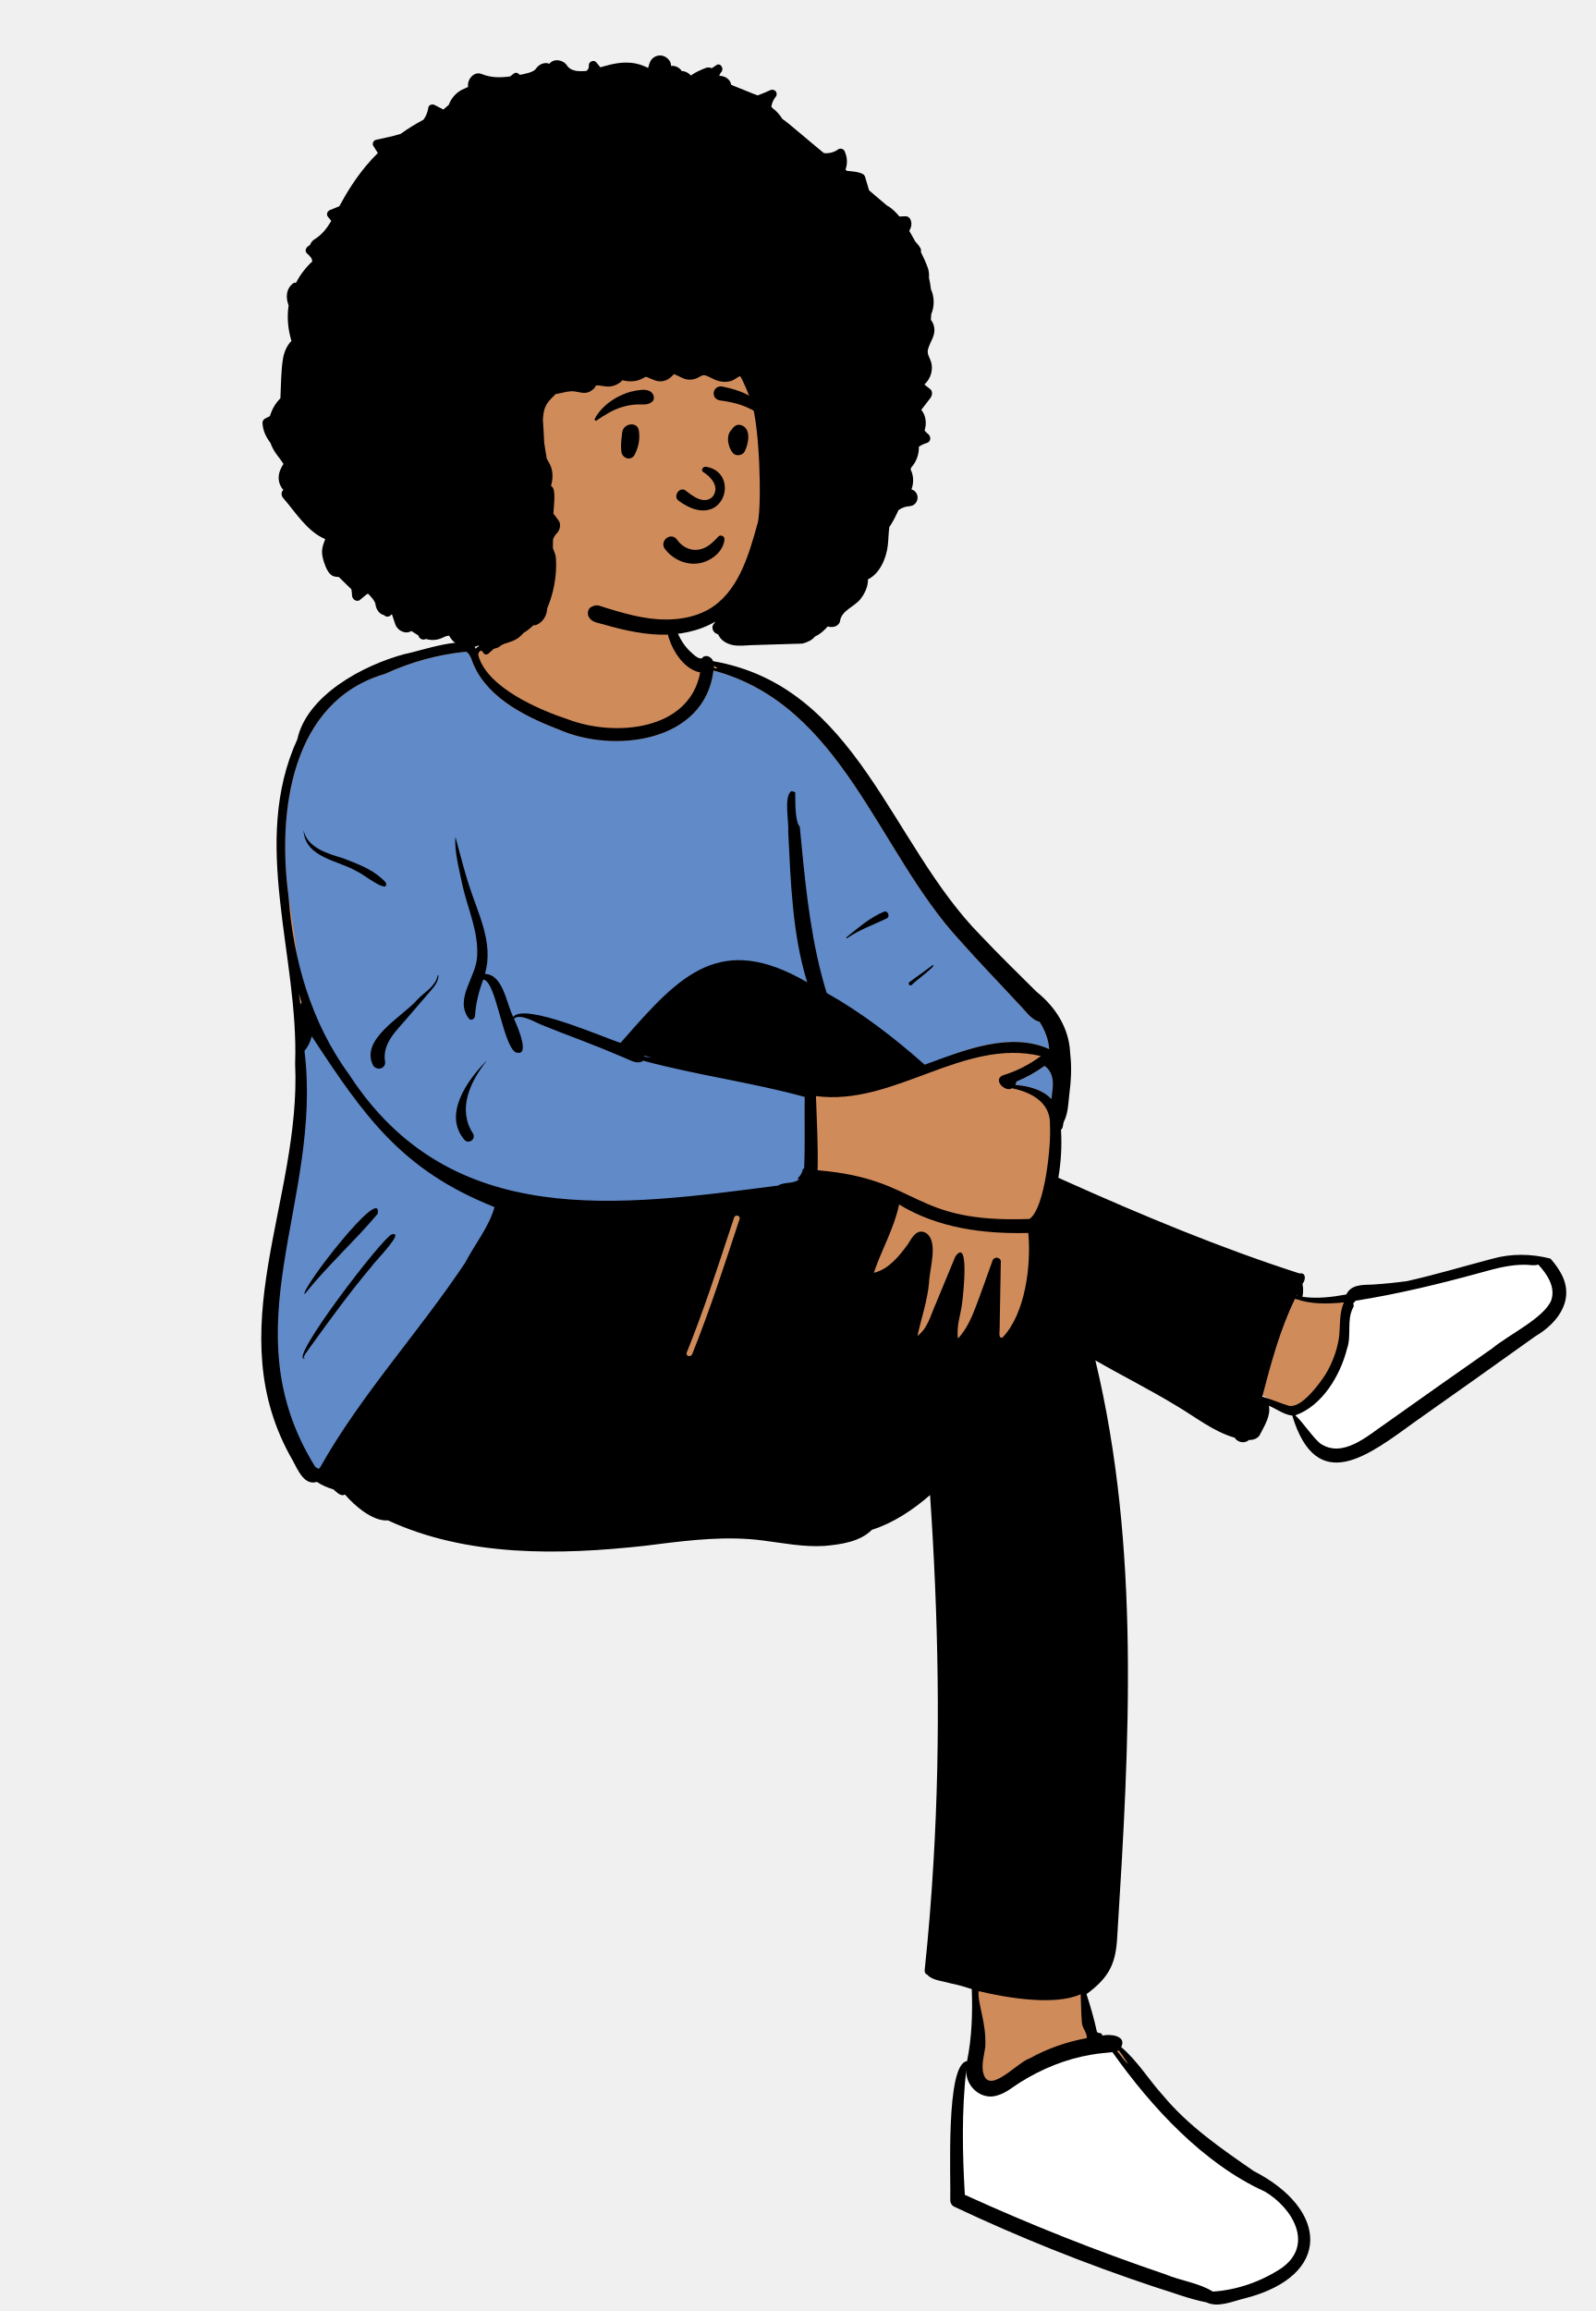
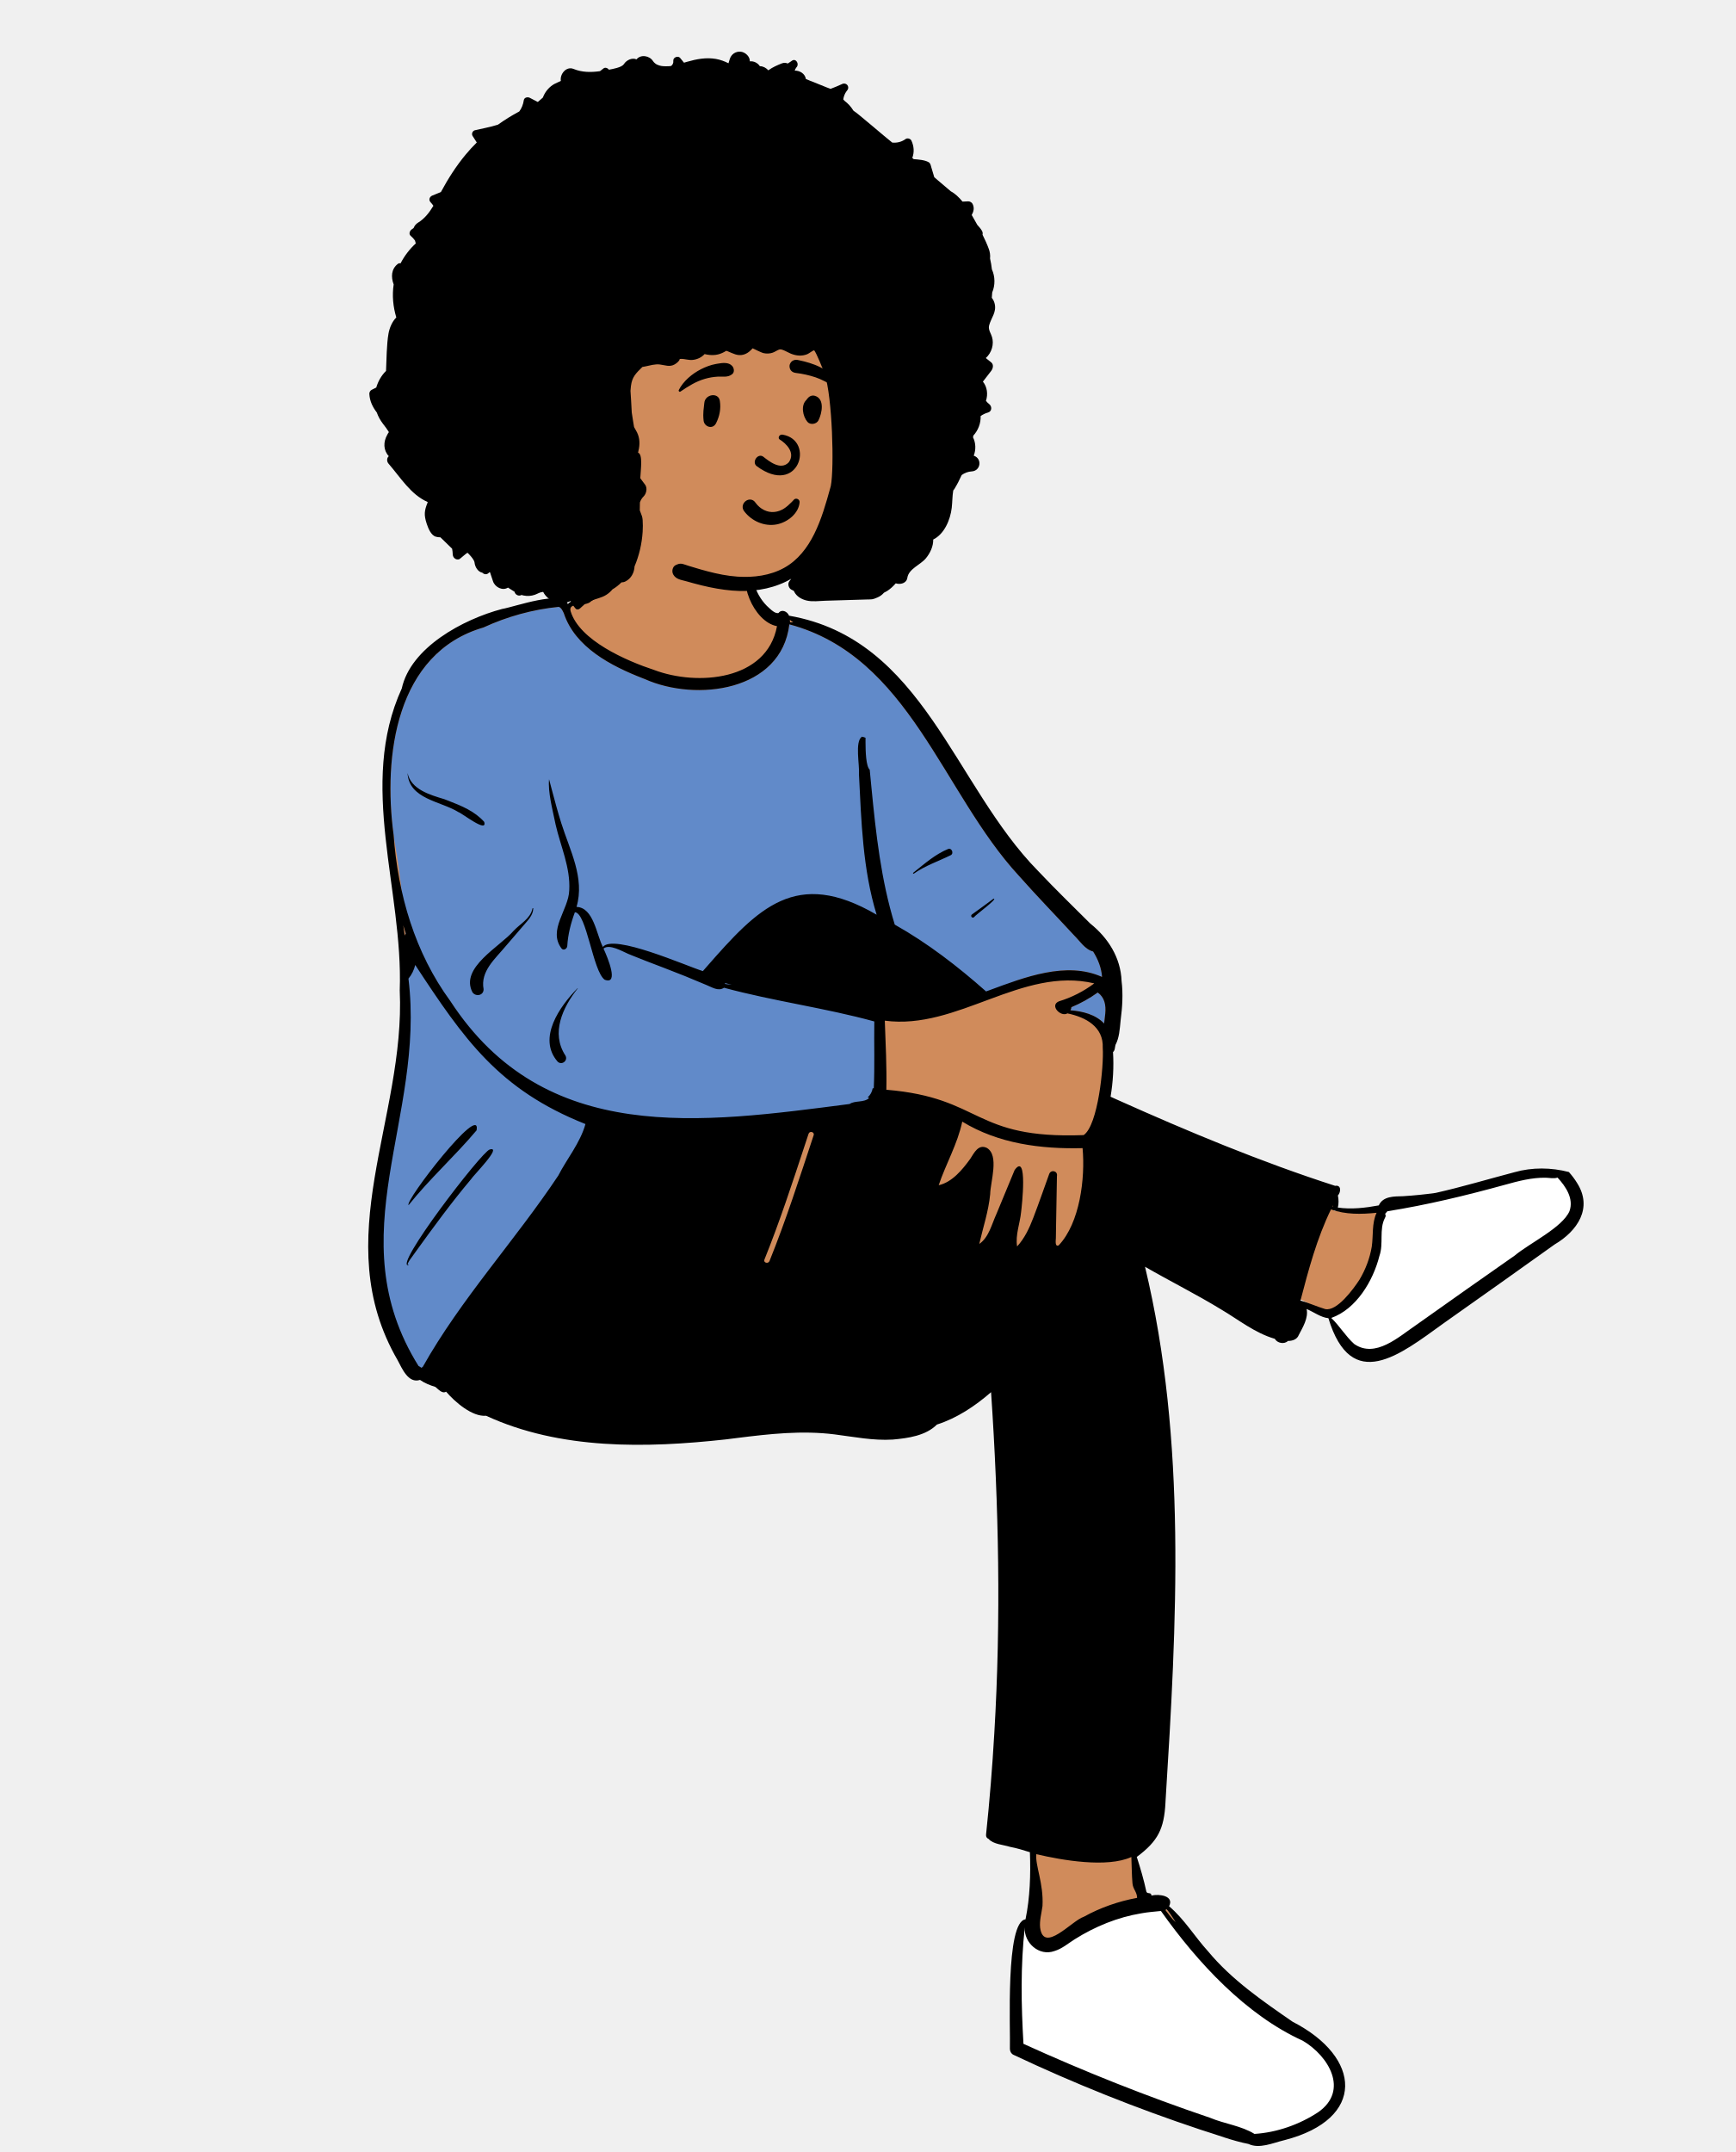
- <svg xmlns="http://www.w3.org/2000/svg" width="96" height="139" viewBox="0 0 96 139" fill="none">
+ <svg xmlns="http://www.w3.org/2000/svg" width="96" height="119" viewBox="0 0 96 139" fill="none">
  <path fill-rule="evenodd" clip-rule="evenodd" d="M93.234 75.91C92.812 75.788 92.285 75.757 91.824 75.735C90.193 75.638 88.53 76.421 86.931 76.773C86.231 76.948 85.49 77.153 84.741 77.305C84.076 77.396 83.388 77.465 82.697 77.508C82.138 77.525 81.488 77.482 81.297 78.073C80.174 78.292 79.18 78.383 78.109 78.197C78.21 77.853 78.267 77.495 78.163 77.125C78.216 77.037 78.287 76.919 78.325 76.839H78.196C76.317 76.082 74.285 75.565 72.396 74.781C69.931 73.887 66.3 72.159 63.451 70.979C63.644 69.915 63.716 68.833 63.634 67.782L63.748 67.689C63.786 67.483 63.844 67.235 63.95 67.048C64.085 66.689 64.088 66.199 64.141 65.794C64.252 65.001 64.327 63.806 64.124 62.864C64.036 61.587 63.18 60.602 62.258 59.813C61.125 58.685 59.991 57.586 58.885 56.415C52.765 50.136 52.281 42.229 42.701 39.825L42.696 39.788C42.621 39.703 42.59 39.636 42.504 39.77C42.188 39.648 41.793 39.658 41.528 39.452C41.058 39.02 40.724 38.522 40.506 37.931C40.338 36.813 40.457 35.09 39.484 34.374C38.403 33.723 32.66 33.259 32.164 34.684C31.857 34.974 31.717 35.343 31.621 35.795C31.301 36.404 31.099 37.079 30.777 37.698C30.091 39.085 29.647 38.778 28.437 39.095C28.306 38.8 27.907 38.859 27.616 38.902C24.098 39.4 19.807 40.758 18.301 44.086L18.429 44.07C15.828 48.987 17.515 55.24 17.98 60.451C18.356 65.083 17.926 69.736 16.904 74.057C15.649 78.64 15.576 83.767 18.067 87.915C18.32 88.39 18.628 89.061 19.173 88.763C19.472 88.991 19.808 89.148 20.271 89.285C20.399 89.378 20.531 89.535 20.665 89.602C20.671 89.611 20.887 89.486 20.898 89.482C21.305 90.067 43.658 92.021 45.978 92.324C48.021 92.572 50.722 93.205 52.387 91.722C53.763 91.326 55.203 90.296 56.303 89.273C56.971 99.014 57.34 118.963 57.935 119.102C58.196 119.191 58.548 119.297 58.843 119.382C58.845 120.082 58.896 120.877 58.842 121.565C58.75 122.342 58.519 123.26 58.414 124.077C57.963 124.046 57.831 124.501 57.778 124.81C57.389 127.362 57.401 129.419 57.429 132.224C62.002 134.935 67.362 136.426 72.508 138.178C73.001 138.55 74.069 138.147 74.638 138.047C76.614 137.655 78.859 136.497 78.36 134.374C77.995 132.775 76.462 131.855 75.171 130.915C73.759 129.885 72.27 128.857 70.972 127.631C69.93 126.643 69.152 125.877 68.283 124.763C67.898 124.244 67.487 123.393 66.968 123.011C67.516 122.357 66.409 122.97 65.991 123.007C65.744 121.84 65.439 120.719 65.073 119.599L65.429 119.616C66.597 118.518 67.251 113.249 67.332 111.686C67.918 101.496 67.904 89.752 65.556 81.171C67.339 82.276 69.295 83.199 71.069 84.292C72.188 84.952 73.323 85.868 74.576 86.187C74.658 86.423 74.957 86.515 75.12 86.284C75.345 86.312 75.634 86.218 75.659 86.115C75.888 85.643 76.221 85.134 76.181 84.621C76.181 84.621 75.873 83.902 75.873 83.902C76.563 84.184 77.313 84.778 78.049 84.832C79.537 89.831 82.468 87.031 85.288 85.085C86.99 83.888 88.852 82.567 90.643 81.291C92.163 80.074 95.13 78.919 93.676 76.51" fill="#D08B5B" />
  <path fill-rule="evenodd" clip-rule="evenodd" d="M28.309 39.511C28.237 39.366 28.151 39.226 28.019 39.198C26.35 39.363 24.697 39.821 23.163 40.529C17.494 42.176 16.677 48.855 17.358 53.917C17.365 54.009 17.398 54.203 17.447 54.495C17.686 55.93 18.322 59.729 18.26 65.467C18.236 67.759 17.69 70.155 17.146 72.538C16.605 74.914 16.066 77.278 16.05 79.514C16.021 83.625 18.048 87.382 18.837 88.321C20.346 90.118 23.109 86.245 26.194 81.919C29.507 77.273 33.193 72.105 36.099 72.878C37.744 73.316 45.951 72.582 48.639 71.845C48.82 71.795 48.793 69.62 48.771 67.824C48.755 66.543 48.742 65.454 48.808 65.467C51.461 66.006 55.738 64.15 57.255 63.492C57.516 63.379 57.695 63.301 57.771 63.277C59.549 62.705 61.445 62.346 63.125 63.102C63.086 62.515 62.861 61.954 62.548 61.458C62.161 61.361 61.873 61.033 61.598 60.718C61.501 60.608 61.406 60.499 61.308 60.403C60.895 59.956 60.478 59.513 60.061 59.07C59.281 58.24 58.5 57.41 57.744 56.557C56.082 54.757 54.74 52.568 53.397 50.377C50.743 46.047 48.082 41.706 42.924 40.326C42.41 44.655 36.908 45.345 33.593 43.864L33.467 43.815L33.343 43.767C31.314 42.966 29.063 41.762 28.354 39.605L28.323 39.541L28.309 39.511ZM63.333 65.467C63.385 64.917 63.291 64.425 62.847 64.107C62.316 64.488 61.746 64.805 61.143 65.056C61.145 65.126 61.111 65.2 61.081 65.255C61.875 65.319 62.702 65.525 63.259 66.108C63.286 65.895 63.313 65.681 63.333 65.467Z" fill="#618AC9" />
  <path fill-rule="evenodd" clip-rule="evenodd" d="M67.033 123.197L67.108 123.303C69.845 127.168 72.873 130.077 76.086 131.566L76.194 131.616L76.204 131.622C77.121 132.16 77.881 133.014 78.179 133.891C78.528 134.918 78.233 135.885 77.242 136.593L77.211 136.614L77.206 136.618C75.958 137.438 74.486 137.949 73.039 138.051L72.985 138.054L72.915 138.059L72.855 138.022C72.471 137.783 72.102 137.646 71.314 137.419L70.982 137.323L70.844 137.283L70.776 137.262C70.489 137.175 70.296 137.109 70.094 137.027L70.029 137L69.815 136.927C65.956 135.612 62.145 134.105 58.394 132.414L58.173 132.314L57.835 132.16L57.827 132.026C57.656 129.087 57.663 126.741 57.907 124.532L57.915 124.46L58.355 124.501C58.291 125.363 59.148 126.092 59.957 125.817L59.981 125.808L59.993 125.805L60.026 125.794C60.254 125.72 60.444 125.613 60.781 125.382L61.031 125.21L61.094 125.167L61.14 125.137C61.163 125.122 61.184 125.108 61.206 125.094L61.237 125.074C62.623 124.201 64.114 123.613 65.629 123.363C65.754 123.34 65.883 123.32 66.024 123.303L66.18 123.284L66.34 123.267L66.838 123.218L67.033 123.197ZM92.611 75.802L92.71 75.909C93.038 76.263 93.287 76.609 93.445 76.967C93.641 77.413 93.683 77.855 93.537 78.282L93.525 78.315L93.522 78.321C93.276 78.89 92.698 79.393 91.592 80.128L91.424 80.238C91.247 80.354 90.769 80.664 90.624 80.761L90.561 80.803C90.301 80.978 90.105 81.12 89.949 81.249L89.923 81.27L89.553 81.529L88.793 82.061L88.229 82.457L87.84 82.73C86.356 83.773 84.924 84.785 83.524 85.78L83.453 85.828L83.397 85.867L83.317 85.924L83.204 86.005L82.827 86.276L82.752 86.329L82.678 86.382L82.603 86.434L82.527 86.487L82.452 86.537C81.687 87.053 81.123 87.309 80.522 87.344C80.094 87.369 79.691 87.263 79.317 87.012L79.29 86.994L79.278 86.986L79.238 86.95L79.204 86.919L79.171 86.888L79.139 86.856C78.966 86.689 78.81 86.508 78.564 86.202L78.357 85.942L78.275 85.84L78.214 85.765L78.17 85.713C78.036 85.551 77.934 85.439 77.818 85.326L77.78 85.288L77.519 85.038L77.859 84.918C79.231 84.432 80.354 82.888 80.815 81.12L80.831 81.057L80.834 81.047C80.918 80.811 80.948 80.569 80.956 80.174L80.96 79.874L80.962 79.774L80.964 79.707L80.966 79.642C80.983 79.169 81.035 78.9 81.184 78.602L81.202 78.565L81.209 78.553L81.216 78.542C81.225 78.528 81.227 78.526 81.223 78.519L81.145 78.386L81.237 78.267C81.278 78.214 81.323 78.162 81.376 78.106L81.399 78.082L81.45 78.028L81.523 78.017C83.82 77.651 86.176 77.113 88.984 76.342L89.267 76.264L89.408 76.226L89.503 76.201L89.597 76.176C90.526 75.933 91.093 75.84 91.742 75.848L91.797 75.849C91.857 75.85 91.908 75.853 91.995 75.861L92.085 75.869L92.126 75.873L92.165 75.876C92.311 75.886 92.389 75.88 92.465 75.855L92.474 75.851L92.611 75.802Z" fill="white" />
  <path fill-rule="evenodd" clip-rule="evenodd" d="M29.301 38.789C30.738 38.438 30.984 34.971 31.851 35.465C32.352 35.904 31.532 36.732 31.387 37.228L31.323 37.353C31.029 37.93 30.696 38.505 30.116 38.838C29.743 39.233 28.629 38.845 28.793 39.475C29.365 41.371 32.402 42.684 34.192 43.275C36.974 44.326 41.474 43.97 42.127 40.445C40.602 40.164 39.474 37.392 40.414 36.239C40.446 37.359 40.75 38.516 41.624 39.276L41.672 39.32C41.826 39.461 42.026 39.63 42.224 39.599C42.418 39.327 42.793 39.482 42.904 39.768C51.592 41.28 53.528 50.711 58.999 56.262C60.092 57.42 61.234 58.529 62.362 59.652C63.514 60.572 64.329 61.854 64.386 63.36C64.489 64.197 64.438 65.035 64.328 65.874L64.32 65.95C64.269 66.47 64.239 67.028 63.993 67.49C63.95 67.646 63.968 67.844 63.833 67.954C63.892 68.911 63.836 69.885 63.675 70.839L64.094 71.028C68.707 73.095 73.373 75.044 78.182 76.594C78.593 76.519 78.56 77 78.361 77.219C78.413 77.476 78.419 77.744 78.358 77.998C79.238 78.125 80.133 78.019 81.002 77.858C81.277 77.248 82.008 77.281 82.573 77.264C83.275 77.219 83.975 77.15 84.672 77.052C86.389 76.666 88.075 76.158 89.776 75.712C90.914 75.39 92.141 75.405 93.282 75.702C93.476 75.92 93.655 76.154 93.806 76.402C94.85 78.03 93.822 79.523 92.365 80.378C90.028 82.045 87.691 83.71 85.344 85.362L85.173 85.484C82.38 87.496 79.239 90.043 77.747 85.146C77.246 85.087 76.807 84.748 76.34 84.549C76.465 85.136 76.09 85.73 75.831 86.233C75.72 86.52 75.416 86.615 75.134 86.612C74.894 86.85 74.442 86.756 74.285 86.475C73.008 86.107 71.953 85.248 70.823 84.581C69.216 83.599 67.531 82.761 65.901 81.821C68.609 93.103 67.947 104.856 67.226 116.341L67.221 116.444C67.132 118.121 66.749 118.914 65.368 119.942C65.608 120.681 65.824 121.423 65.988 122.183C66.046 122.36 66.313 122.194 66.315 122.436C66.806 122.32 67.804 122.444 67.456 123.127C68.441 123.96 69.108 125.088 69.972 126.037C71.494 127.872 73.483 129.239 75.433 130.585C79.917 132.884 80.174 136.868 74.928 138.229L74.876 138.242C74.153 138.417 73.283 138.817 72.583 138.48C71.535 138.277 70.496 137.866 69.471 137.553C65.344 136.179 61.308 134.569 57.398 132.72C57.256 132.653 57.176 132.499 57.172 132.346C57.215 131.077 56.873 124.123 58.181 123.973C58.472 122.552 58.518 121.086 58.465 119.636C58.041 119.501 57.612 119.372 57.173 119.288C56.746 119.153 56.08 119.122 55.794 118.775C55.691 118.737 55.616 118.645 55.632 118.499C55.862 116.32 56.038 114.135 56.165 111.947C56.603 104.61 56.454 97.251 55.956 89.922C54.929 90.815 53.759 91.598 52.456 92.014C51.737 92.739 50.584 92.895 49.603 92.983C48.341 93.061 47.101 92.808 45.855 92.65C43.74 92.382 41.64 92.619 39.54 92.882L38.822 92.972C33.681 93.539 28.126 93.657 23.334 91.445C22.432 91.526 21.312 90.545 20.75 89.889C20.501 90.043 20.257 89.742 20.059 89.583C19.732 89.483 19.361 89.34 19.065 89.13C18.312 89.378 17.907 88.395 17.621 87.86C13.085 80.042 18.136 72.26 17.756 63.97C17.986 57.471 15.041 50.699 17.888 44.466C18.464 41.828 21.832 40.005 24.367 39.334C25.185 39.198 28.278 38.073 28.618 39.019C28.779 38.806 29.055 38.79 29.301 38.789ZM66.928 123.432C66.503 123.478 66.089 123.504 65.669 123.582C64.135 123.835 62.672 124.433 61.354 125.263C60.928 125.531 60.547 125.868 60.057 126.017C59.05 126.385 58.061 125.472 58.135 124.485C57.854 126.966 57.902 129.519 58.048 132.013C61.985 133.806 66.01 135.404 70.108 136.792C71.031 137.181 72.124 137.306 72.971 137.832C74.417 137.741 75.871 137.23 77.085 136.431C79.099 135.025 77.762 132.795 76.093 131.814C72.418 130.145 69.291 126.768 66.928 123.432ZM58.878 119.762C58.801 120.498 59.356 121.644 59.278 123.11C59.218 123.568 59.076 124.047 59.125 124.507C59.351 126.211 61.185 124.045 61.943 123.808C63.019 123.212 64.189 122.807 65.39 122.585C65.383 122.192 65.124 122.035 65.09 121.646C65.042 121.074 65.044 120.524 65.018 119.946C63.455 120.661 60.536 120.156 58.878 119.762ZM67.299 123.321C67.272 123.339 67.243 123.355 67.214 123.368C67.431 123.633 67.619 123.927 67.877 124.155L67.767 123.983C67.62 123.755 67.47 123.527 67.299 123.321ZM18.756 62.328C18.678 62.65 18.534 62.953 18.319 63.21C19.429 72.264 13.72 79.812 18.969 88.23C19.035 88.261 19.096 88.3 19.154 88.348C19.185 88.328 19.216 88.306 19.246 88.284C21.706 83.903 25.208 80.124 27.998 75.931C28.534 74.879 29.415 73.82 29.753 72.604C24.145 70.376 21.906 67.124 18.756 62.328ZM92.549 76.061C92.311 76.146 92.046 76.076 91.793 76.071C90.892 76.052 90.012 76.288 89.15 76.527C86.644 77.217 84.125 77.828 81.558 78.236C81.506 78.29 81.457 78.345 81.412 78.403C81.456 78.479 81.463 78.574 81.398 78.668C81.011 79.413 81.324 80.324 81.043 81.121C80.635 82.735 79.551 84.555 77.933 85.127C78.472 85.645 78.859 86.311 79.415 86.811C80.781 87.753 82.286 86.348 83.401 85.595C85.525 84.085 87.654 82.586 89.789 81.093C90.746 80.295 92.862 79.289 93.32 78.232C93.613 77.422 93.079 76.632 92.549 76.061ZM77.913 78.118C76.999 79.994 76.471 81.989 75.943 84.004C76.493 84.156 76.998 84.394 77.538 84.554C78.298 84.726 79.371 83.247 79.752 82.66C80.145 82.004 80.42 81.283 80.548 80.527C80.656 79.787 80.541 79.019 80.861 78.334C79.871 78.436 78.866 78.457 77.913 78.118ZM23.568 74.247C24.427 74.005 22.474 75.959 22.361 76.168C21.091 77.676 19.928 79.27 18.774 80.868L18.424 81.354C18.39 81.403 18.158 81.748 18.326 81.704C18.341 81.7 18.349 81.72 18.336 81.728C17.269 81.918 23.053 74.379 23.568 74.247ZM44.495 73.324C44.565 73.114 44.235 73.023 44.166 73.233L43.947 73.896C43.121 76.402 42.301 78.911 41.314 81.359C41.231 81.564 41.561 81.654 41.643 81.451C42.717 78.787 43.594 76.05 44.495 73.324ZM54.094 72.447C53.794 73.884 53.033 75.18 52.572 76.555C53.438 76.363 54.105 75.55 54.61 74.852L54.625 74.829C54.863 74.46 55.14 73.883 55.681 74.144C56.502 74.624 55.913 76.326 55.898 77.133C55.794 78.239 55.437 79.273 55.193 80.348C55.819 79.917 55.999 79.069 56.304 78.407L57.478 75.573C58.341 74.383 57.94 77.946 57.896 78.283C57.825 79.022 57.516 79.765 57.638 80.509C58.124 79.982 58.431 79.319 58.688 78.647C59.046 77.713 59.372 76.766 59.712 75.825C59.829 75.523 60.275 75.629 60.211 75.961C60.189 77.029 60.171 78.097 60.154 79.165L60.142 79.966C60.139 80.117 60.065 80.561 60.325 80.438C61.694 78.993 62.045 76.102 61.867 74.16C59.176 74.225 56.432 73.874 54.094 72.447ZM78.034 77.84C78.022 77.875 78.01 77.91 77.997 77.946C78.005 77.947 78.013 77.949 78.021 77.951C78.026 77.914 78.03 77.877 78.034 77.84ZM18.328 77.84C18.03 77.618 23.046 71.137 22.721 73.008C21.321 74.674 19.69 76.134 18.328 77.84ZM62.623 63.518C57.932 62.409 53.801 66.552 49.091 65.926C49.145 67.41 49.221 68.904 49.191 70.388C55.447 70.907 54.735 73.587 61.936 73.317C62.867 72.69 63.249 68.846 63.17 67.685C63.23 66.313 62.057 65.697 60.888 65.456C60.466 65.713 59.709 64.947 60.336 64.678C61.161 64.428 61.933 64.035 62.623 63.518ZM28.019 39.198C26.35 39.364 24.697 39.821 23.164 40.529C17.494 42.176 16.677 48.855 17.358 53.917C17.641 57.766 18.732 61.531 21.025 64.661C27.13 74.032 37.241 72.548 46.818 71.308C47.163 71.067 47.748 71.238 48.081 70.919C48.046 70.907 48.015 70.89 47.988 70.87C48.148 70.744 48.272 70.524 48.309 70.29L48.378 70.297C48.445 68.843 48.391 67.419 48.413 65.977C45.266 65.108 41.891 64.664 38.702 63.799C38.339 64.053 37.921 63.761 37.567 63.622C36.649 63.229 35.723 62.856 34.79 62.501L34.556 62.412C33.948 62.183 33.34 61.947 32.738 61.702L32.512 61.61C32.167 61.468 31.296 60.942 30.919 61.27L30.949 61.336C31.173 61.826 31.942 63.64 30.996 63.282C30.229 62.739 29.831 58.955 29.07 58.922C28.809 59.626 28.621 60.357 28.578 61.11C28.563 61.28 28.342 61.423 28.209 61.264C27.307 60.069 28.669 58.767 28.706 57.505C28.791 56.038 28.147 54.665 27.825 53.261L27.805 53.164C27.617 52.253 27.324 51.148 27.402 50.331L27.589 51.04C27.777 51.75 27.969 52.46 28.189 53.16C28.737 54.907 29.726 56.708 29.176 58.578C30.278 58.615 30.465 60.366 30.878 61.166C31.548 60.291 36.261 62.388 37.337 62.725L37.544 62.488C40.912 58.644 43.344 56.042 48.564 59.083C47.662 56.155 47.575 53.044 47.421 50.004C47.474 49.425 47.142 47.899 47.61 47.584C47.691 47.596 47.771 47.62 47.845 47.653L47.845 47.953C47.847 48.533 47.874 49.496 48.116 49.715L48.227 50.865C48.518 53.854 48.847 56.841 49.734 59.722C51.863 60.92 53.806 62.42 55.633 64.038L55.841 63.962C58.099 63.13 60.816 62.063 63.125 63.102C63.086 62.515 62.861 61.954 62.548 61.458C62.025 61.328 61.683 60.772 61.308 60.403C60.122 59.12 58.904 57.866 57.744 56.557C52.797 51.2 50.692 42.404 42.924 40.326C42.41 44.655 36.909 45.345 33.593 43.864L33.467 43.815C31.407 43.015 29.077 41.806 28.354 39.605L28.323 39.541C28.249 39.386 28.16 39.227 28.019 39.198ZM29.242 63.831C29.248 63.824 29.259 63.833 29.254 63.841C28.288 65.061 27.502 66.725 28.462 68.183C28.64 68.511 28.225 68.826 27.959 68.576C26.627 67.053 28.105 64.988 29.242 63.831ZM62.847 64.107C62.316 64.488 61.747 64.805 61.143 65.056C61.145 65.126 61.111 65.2 61.081 65.255C61.875 65.319 62.702 65.525 63.259 66.108C63.286 65.895 63.313 65.681 63.333 65.467C63.385 64.917 63.291 64.425 62.847 64.107ZM26.323 58.713L26.329 58.684C26.334 58.65 26.384 58.648 26.382 58.684C26.364 59.12 26.049 59.43 25.782 59.741C25.385 60.202 24.989 60.662 24.593 61.123C23.93 61.925 22.953 62.732 23.173 63.895C23.177 64.308 22.663 64.397 22.454 64.093C21.625 62.5 24.236 61.145 25.117 60.117C25.53 59.673 26.182 59.345 26.323 58.713ZM38.759 63.495C38.771 63.515 38.78 63.536 38.785 63.558C38.924 63.573 39.062 63.589 39.201 63.606L38.759 63.495ZM17.984 59.77C18.009 59.936 18.032 60.103 18.054 60.27L18.076 60.437L18.08 60.422C18.091 60.379 18.112 60.342 18.14 60.312L18.15 60.302C18.092 60.125 18.037 59.948 17.984 59.77ZM56.115 58.047C56.448 58.011 54.94 59.103 54.857 59.238C54.735 59.344 54.593 59.155 54.723 59.063C55.191 58.73 55.653 58.389 56.115 58.047ZM53.181 54.837C53.413 54.741 53.57 55.129 53.351 55.237C52.55 55.631 51.705 55.91 50.967 56.428C50.935 56.451 50.895 56.398 50.925 56.374L51.014 56.303C51.693 55.76 52.371 55.17 53.181 54.837ZM18.26 49.929C18.484 50.989 19.694 51.337 20.633 51.619L20.926 51.732C21.755 52.051 22.614 52.41 23.211 53.085C23.444 53.847 21.776 52.52 21.543 52.453C20.404 51.742 18.346 51.621 18.26 49.929ZM42.958 40.032C42.964 40.086 42.967 40.141 42.969 40.196C43.039 40.196 43.109 40.196 43.179 40.199C43.097 40.151 43.022 40.096 42.958 40.032Z" fill="black" />
  <path fill-rule="evenodd" clip-rule="evenodd" d="M46.586 25.295C46.207 20.643 45.055 16.522 39.64 16.346C37.197 16.369 34.702 16.892 32.455 17.86C26.994 20.622 25.261 30.712 30.073 34.774C30.044 34.791 30.037 34.838 30.071 34.861C31.065 35.535 32.17 36.09 33.277 36.556C36.225 37.813 39.695 38.359 42.701 36.996C47.289 35.027 47.358 29.549 46.586 25.295Z" fill="#D08B5B" />
  <path fill-rule="evenodd" clip-rule="evenodd" d="M55.616 23.127C55.805 22.955 55.945 22.731 56.016 22.479C56.081 22.249 56.086 21.998 56.017 21.769C55.943 21.524 55.784 21.328 55.82 21.072C55.823 21.047 55.828 21.021 55.836 20.995C55.974 20.513 56.313 20.166 56.192 19.632C56.158 19.481 56.093 19.346 56.003 19.239C56.013 19.123 56.022 19.007 56.029 18.89C56.228 18.42 56.221 17.862 56.009 17.399C55.983 17.162 55.944 16.928 55.889 16.697C55.914 16.493 55.879 16.268 55.813 16.09C55.699 15.776 55.558 15.466 55.405 15.162C55.423 15.079 55.415 14.991 55.369 14.912C55.286 14.77 55.177 14.645 55.065 14.523C54.986 14.381 54.906 14.239 54.827 14.1C54.791 14.036 54.75 13.965 54.706 13.889C54.827 13.662 54.892 13.441 54.763 13.174C54.715 13.073 54.583 12.999 54.473 13.006C54.354 13.013 54.233 13.018 54.112 13.023C53.886 12.747 53.629 12.5 53.355 12.357C53.076 12.119 52.794 11.886 52.519 11.647C52.441 11.579 52.363 11.512 52.285 11.444C52.285 11.442 52.284 11.44 52.284 11.438C52.226 11.228 52.162 11.02 52.097 10.811C52.057 10.681 52.045 10.545 51.92 10.475C51.658 10.327 51.257 10.304 50.957 10.279C50.927 10.252 50.897 10.226 50.867 10.2C51.004 9.834 50.979 9.445 50.808 9.079C50.749 8.954 50.546 8.898 50.435 8.98C50.178 9.17 49.873 9.238 49.572 9.21C49.128 8.866 47.34 7.312 47.064 7.148C47.061 7.143 47.058 7.137 47.054 7.131C46.899 6.881 46.71 6.68 46.498 6.519C46.468 6.487 46.438 6.455 46.407 6.423C46.434 6.233 46.504 6.048 46.617 5.894C46.629 5.877 46.643 5.859 46.657 5.843C46.854 5.606 46.613 5.301 46.337 5.425C46.318 5.434 46.298 5.443 46.278 5.452C46.066 5.548 45.831 5.651 45.587 5.739C45.498 5.705 45.407 5.674 45.324 5.641L44.434 5.28C44.288 5.221 44.133 5.17 43.991 5.1C43.942 4.769 43.612 4.552 43.27 4.563C43.29 4.5 43.32 4.438 43.361 4.379C43.373 4.362 43.386 4.345 43.4 4.329C43.576 4.123 43.341 3.74 43.09 3.924C43.072 3.937 43.054 3.95 43.036 3.962C42.967 4.012 42.895 4.058 42.823 4.103C42.707 4.052 42.577 4.04 42.44 4.094C42.138 4.214 41.86 4.335 41.594 4.522C41.583 4.529 41.572 4.536 41.561 4.543C41.429 4.382 41.219 4.275 41.031 4.276C41.027 4.276 41.024 4.276 41.02 4.276C40.879 4.059 40.621 3.933 40.371 3.964C40.388 3.652 40.079 3.375 39.798 3.341C39.469 3.302 39.173 3.494 39.075 3.817C39.047 3.907 39.02 3.997 38.992 4.087C38.737 3.957 38.468 3.858 38.187 3.808C37.547 3.695 36.921 3.816 36.304 3.995C36.242 4.013 36.18 4.031 36.119 4.05C36.031 3.947 35.948 3.841 35.869 3.743C35.733 3.574 35.406 3.709 35.428 3.927C35.444 4.078 35.383 4.186 35.285 4.263C35.178 4.279 35.075 4.283 34.919 4.28C34.712 4.276 34.618 4.269 34.403 4.185C34.302 4.145 34.177 4.041 34.118 3.948C33.894 3.591 33.323 3.495 33.051 3.835C32.765 3.709 32.404 3.883 32.245 4.129C32.162 4.257 31.989 4.329 31.77 4.391C31.607 4.437 31.439 4.472 31.271 4.502C31.196 4.4 31.038 4.331 30.922 4.417C30.844 4.476 30.767 4.536 30.692 4.597C30.113 4.678 29.536 4.68 28.984 4.453C28.516 4.26 28.087 4.787 28.164 5.229C28.028 5.3 27.881 5.347 27.747 5.422C27.456 5.585 27.216 5.842 27.07 6.144C27.044 6.198 27.02 6.253 26.997 6.308C26.888 6.398 26.78 6.49 26.675 6.587C26.5 6.496 26.325 6.405 26.15 6.315C26.018 6.247 25.797 6.294 25.771 6.47C25.729 6.759 25.626 6.999 25.479 7.199C25 7.453 24.54 7.738 24.099 8.054C23.592 8.214 23.054 8.307 22.611 8.413C22.459 8.449 22.377 8.648 22.462 8.781C22.552 8.922 22.643 9.062 22.733 9.203C22.481 9.451 22.244 9.71 22.021 9.978C21.4 10.723 20.88 11.54 20.414 12.405C20.23 12.48 20.046 12.555 19.862 12.63C19.684 12.702 19.604 12.91 19.748 13.063C19.817 13.136 19.878 13.213 19.93 13.293C19.669 13.728 19.362 14.125 18.933 14.386C18.802 14.465 18.704 14.589 18.652 14.729C18.607 14.759 18.563 14.791 18.519 14.824C18.398 14.917 18.325 15.118 18.467 15.237C18.567 15.322 18.66 15.422 18.74 15.533C18.757 15.595 18.775 15.659 18.792 15.722C18.393 16.092 18.061 16.522 17.812 17.005C17.753 16.995 17.692 17.002 17.643 17.038C17.198 17.37 17.185 17.899 17.364 18.372C17.256 19.084 17.325 19.814 17.534 20.504C17.259 20.78 17.095 21.178 17.027 21.561C16.909 22.235 16.901 23.272 16.87 23.959C16.571 24.25 16.358 24.627 16.239 25.031C16.14 25.081 16.04 25.131 15.94 25.181C15.851 25.226 15.786 25.343 15.792 25.442C15.817 25.921 16.013 26.299 16.273 26.642C16.365 26.906 16.501 27.149 16.68 27.383C16.803 27.543 16.924 27.696 17.03 27.869C17.041 27.886 17.048 27.902 17.053 27.914C17.011 27.959 16.976 28.035 16.946 28.089C16.691 28.541 16.687 29.072 17.049 29.466C16.913 29.578 16.908 29.805 17.029 29.944C17.811 30.846 18.463 31.941 19.549 32.42C19.554 32.428 19.558 32.437 19.562 32.445C19.342 32.979 19.312 33.256 19.492 33.808C19.493 33.813 19.495 33.817 19.496 33.822C19.592 34.111 19.769 34.575 20.087 34.665C20.187 34.693 20.286 34.706 20.384 34.705C20.636 34.95 20.888 35.196 21.14 35.442C21.162 35.564 21.176 35.687 21.18 35.81C21.187 36.018 21.381 36.186 21.589 36.125C21.663 36.103 22.068 35.706 22.143 35.708C22.18 35.745 22.217 35.783 22.253 35.822C22.387 35.963 22.573 36.187 22.588 36.335C22.618 36.615 22.8 36.935 23.094 36.992C23.204 37.105 23.381 37.139 23.516 36.992C23.525 36.982 23.533 36.973 23.543 36.964C23.557 36.963 23.571 36.961 23.585 36.959C23.65 37.155 23.715 37.351 23.781 37.546C23.909 37.931 24.4 38.178 24.749 37.953C24.805 37.987 24.86 38.023 24.915 38.06C24.999 38.114 25.084 38.169 25.171 38.22C25.176 38.235 25.181 38.249 25.185 38.263C25.241 38.436 25.475 38.529 25.619 38.429C25.664 38.444 25.71 38.455 25.756 38.465C25.999 38.513 26.244 38.5 26.479 38.418C26.647 38.36 26.807 38.25 26.988 38.235C27 38.234 27.011 38.234 27.023 38.234C27.17 38.539 27.507 38.802 27.773 38.891C28.121 39.008 28.477 38.966 28.794 38.823C28.88 38.995 28.987 39.158 29.115 39.309C29.186 39.393 29.315 39.375 29.388 39.309C29.527 39.185 29.666 39.06 29.804 38.935C29.904 38.896 30.005 38.849 30.11 38.806C30.44 38.67 30.801 38.614 31.105 38.418C31.25 38.325 31.386 38.206 31.498 38.068C31.709 37.946 31.903 37.792 32.078 37.617C32.165 37.617 32.256 37.597 32.344 37.552C32.713 37.363 32.907 36.978 32.924 36.584C33.223 35.876 33.399 35.119 33.448 34.346C33.463 34.091 33.466 33.835 33.447 33.581C33.434 33.402 33.389 33.282 33.322 33.121C33.299 33.068 33.279 33.019 33.263 32.966C33.266 32.795 33.269 32.623 33.271 32.453C33.317 32.309 33.398 32.175 33.512 32.062C33.688 31.887 33.768 31.525 33.608 31.309C33.504 31.17 33.4 31.03 33.296 30.89C33.325 30.292 33.468 29.339 33.152 29.239C33.165 29.15 33.192 29.062 33.208 28.973C33.281 28.549 33.237 28.169 33.013 27.797C32.967 27.72 32.927 27.652 32.894 27.585C32.874 27.463 32.853 27.34 32.833 27.218C32.802 27.03 32.771 26.84 32.744 26.648C32.73 26.405 32.718 26.161 32.704 25.917C32.691 25.692 32.677 25.468 32.662 25.243C32.668 25.142 32.677 25.041 32.69 24.941C32.765 24.341 33.008 24.119 33.43 23.702C33.496 23.691 33.561 23.68 33.626 23.666C33.926 23.604 34.241 23.506 34.55 23.541C34.886 23.579 35.186 23.725 35.513 23.538C35.609 23.483 35.82 23.329 35.838 23.208C35.839 23.2 35.841 23.193 35.843 23.188C35.865 23.185 35.895 23.182 35.913 23.182C36.172 23.173 36.42 23.276 36.681 23.247C36.99 23.214 37.267 23.075 37.449 22.87C37.682 22.928 37.92 22.954 38.163 22.922C38.365 22.895 38.547 22.828 38.727 22.73C38.858 22.658 38.816 22.638 38.959 22.696C39.282 22.828 39.575 23.003 39.94 22.912C40.129 22.865 40.292 22.762 40.429 22.624C40.462 22.592 40.517 22.543 40.554 22.498C40.727 22.586 41.162 22.786 41.234 22.803C41.437 22.854 41.652 22.846 41.849 22.779C41.994 22.73 42.172 22.597 42.299 22.569C42.464 22.534 42.83 22.765 43.027 22.845C43.372 22.984 43.738 23.019 44.087 22.875C44.208 22.825 44.441 22.628 44.531 22.629C44.677 22.811 45.085 23.806 45.208 24.169C45.703 25.637 45.832 30.22 45.603 31.389C45.594 31.424 45.585 31.458 45.575 31.492C45.294 32.509 45.002 33.543 44.531 34.491C44.087 35.383 43.474 36.188 42.593 36.675C41.68 37.181 40.608 37.314 39.582 37.246C38.921 37.202 38.27 37.068 37.631 36.9C37.297 36.813 36.965 36.716 36.636 36.614C36.492 36.571 36.346 36.529 36.205 36.478C35.955 36.388 35.825 36.38 35.586 36.497C35.369 36.602 35.313 36.914 35.426 37.111C35.61 37.431 35.948 37.453 36.273 37.546C36.605 37.641 36.938 37.733 37.274 37.814C37.916 37.97 38.569 38.09 39.227 38.145C40.406 38.244 41.621 38.091 42.694 37.572C42.815 37.513 42.932 37.45 43.045 37.382C43.003 37.441 42.96 37.5 42.917 37.559C42.798 37.72 42.886 37.996 43.053 38.084C43.106 38.112 43.159 38.139 43.213 38.165C43.22 38.182 43.228 38.199 43.237 38.216C43.389 38.526 43.709 38.708 44.035 38.787C44.422 38.88 44.855 38.814 45.249 38.802C45.614 38.791 45.979 38.78 46.343 38.769C46.429 38.767 46.516 38.764 46.602 38.761C47.035 38.748 47.468 38.735 47.901 38.722C48.286 38.71 48.268 38.74 48.63 38.584C48.792 38.514 48.924 38.415 49.036 38.284C49.105 38.252 49.172 38.217 49.237 38.176C49.444 38.046 49.628 37.872 49.798 37.679C50.087 37.771 50.491 37.686 50.547 37.321C50.637 36.736 51.391 36.487 51.742 36.064C52.026 35.723 52.229 35.277 52.219 34.848C52.934 34.499 53.324 33.579 53.415 32.798C53.457 32.436 53.45 32.049 53.512 31.681C53.539 31.651 53.563 31.62 53.583 31.587C53.763 31.294 53.92 30.992 54.057 30.683C54.245 30.546 54.47 30.462 54.706 30.448C55.286 30.415 55.396 29.626 54.843 29.435C54.84 29.434 54.838 29.434 54.835 29.433C54.985 29.055 54.972 28.607 54.79 28.249C54.798 28.21 54.805 28.172 54.812 28.133C55.123 27.796 55.301 27.329 55.281 26.873C55.423 26.773 55.581 26.695 55.755 26.646C56.024 26.572 56.025 26.242 55.827 26.094C55.747 26.034 55.681 25.965 55.626 25.888C55.763 25.472 55.709 24.991 55.428 24.65C55.606 24.42 55.784 24.19 55.962 23.959C56.08 23.807 56.143 23.549 55.962 23.404C55.847 23.311 55.732 23.219 55.616 23.127Z" fill="black" />
  <path fill-rule="evenodd" clip-rule="evenodd" d="M40.946 33.745C40.575 33.593 40.243 33.338 40.001 33.013C39.917 32.901 39.895 32.781 39.913 32.672C39.933 32.55 40.005 32.438 40.103 32.364C40.202 32.289 40.325 32.252 40.444 32.271C40.548 32.287 40.651 32.344 40.733 32.463L40.75 32.486C40.894 32.682 41.082 32.843 41.296 32.947C41.502 33.047 41.732 33.094 41.971 33.067C42.425 33.015 42.739 32.768 43.071 32.432C43.113 32.389 43.154 32.346 43.195 32.301C43.222 32.261 43.258 32.235 43.298 32.222C43.343 32.206 43.394 32.207 43.44 32.224C43.485 32.239 43.525 32.269 43.552 32.309C43.578 32.347 43.592 32.393 43.587 32.447C43.557 32.795 43.376 33.105 43.119 33.349C42.834 33.62 42.456 33.807 42.1 33.873C41.708 33.946 41.308 33.894 40.946 33.745ZM42.285 28.376C42.702 28.632 43.338 29.227 42.889 29.859C42.361 30.417 41.6 29.778 41.225 29.488C40.877 29.264 40.487 29.841 40.809 30.103C43.518 32.121 44.617 28.443 42.496 28.076C42.262 28.036 42.175 28.297 42.285 28.376ZM37.431 26.029C37.477 25.453 38.349 25.322 38.435 25.892C38.513 26.403 38.421 26.872 38.193 27.331C37.975 27.77 37.426 27.565 37.385 27.165C37.329 26.63 37.402 26.387 37.431 26.029ZM44.065 25.774C44.186 25.614 44.362 25.505 44.572 25.566C45.228 25.759 45.035 26.698 44.804 27.154C44.679 27.402 44.274 27.465 44.091 27.247C43.792 26.891 43.65 26.18 44.029 25.829C44.039 25.811 44.051 25.793 44.065 25.774ZM38.184 23.509L38.287 23.491C38.608 23.435 39.007 23.382 39.234 23.641C39.355 23.779 39.396 24.035 39.234 24.166C38.95 24.398 38.635 24.308 38.294 24.328C38.013 24.344 37.742 24.391 37.472 24.469C36.878 24.64 36.394 24.952 35.886 25.294C35.82 25.339 35.752 25.254 35.783 25.191C36.076 24.614 36.644 24.14 37.212 23.85C37.516 23.696 37.848 23.568 38.184 23.509ZM43.466 23.251L43.545 23.267C44.41 23.449 45.532 23.812 45.941 24.666C45.957 24.787 45.94 24.812 45.927 24.829L45.922 24.835C45.911 24.849 45.903 24.869 45.85 24.886C45.836 24.882 45.822 24.879 45.807 24.875C45.619 24.825 45.471 24.757 45.327 24.687L45.171 24.609C44.991 24.52 44.808 24.434 44.615 24.371C44.203 24.235 43.779 24.14 43.348 24.089C43.255 24.078 43.165 24.047 43.094 23.992C43.027 23.941 42.975 23.869 42.952 23.774C42.922 23.651 42.93 23.558 42.996 23.448C43.045 23.364 43.115 23.307 43.196 23.274C43.279 23.24 43.373 23.232 43.466 23.251Z" fill="black" />
</svg>
